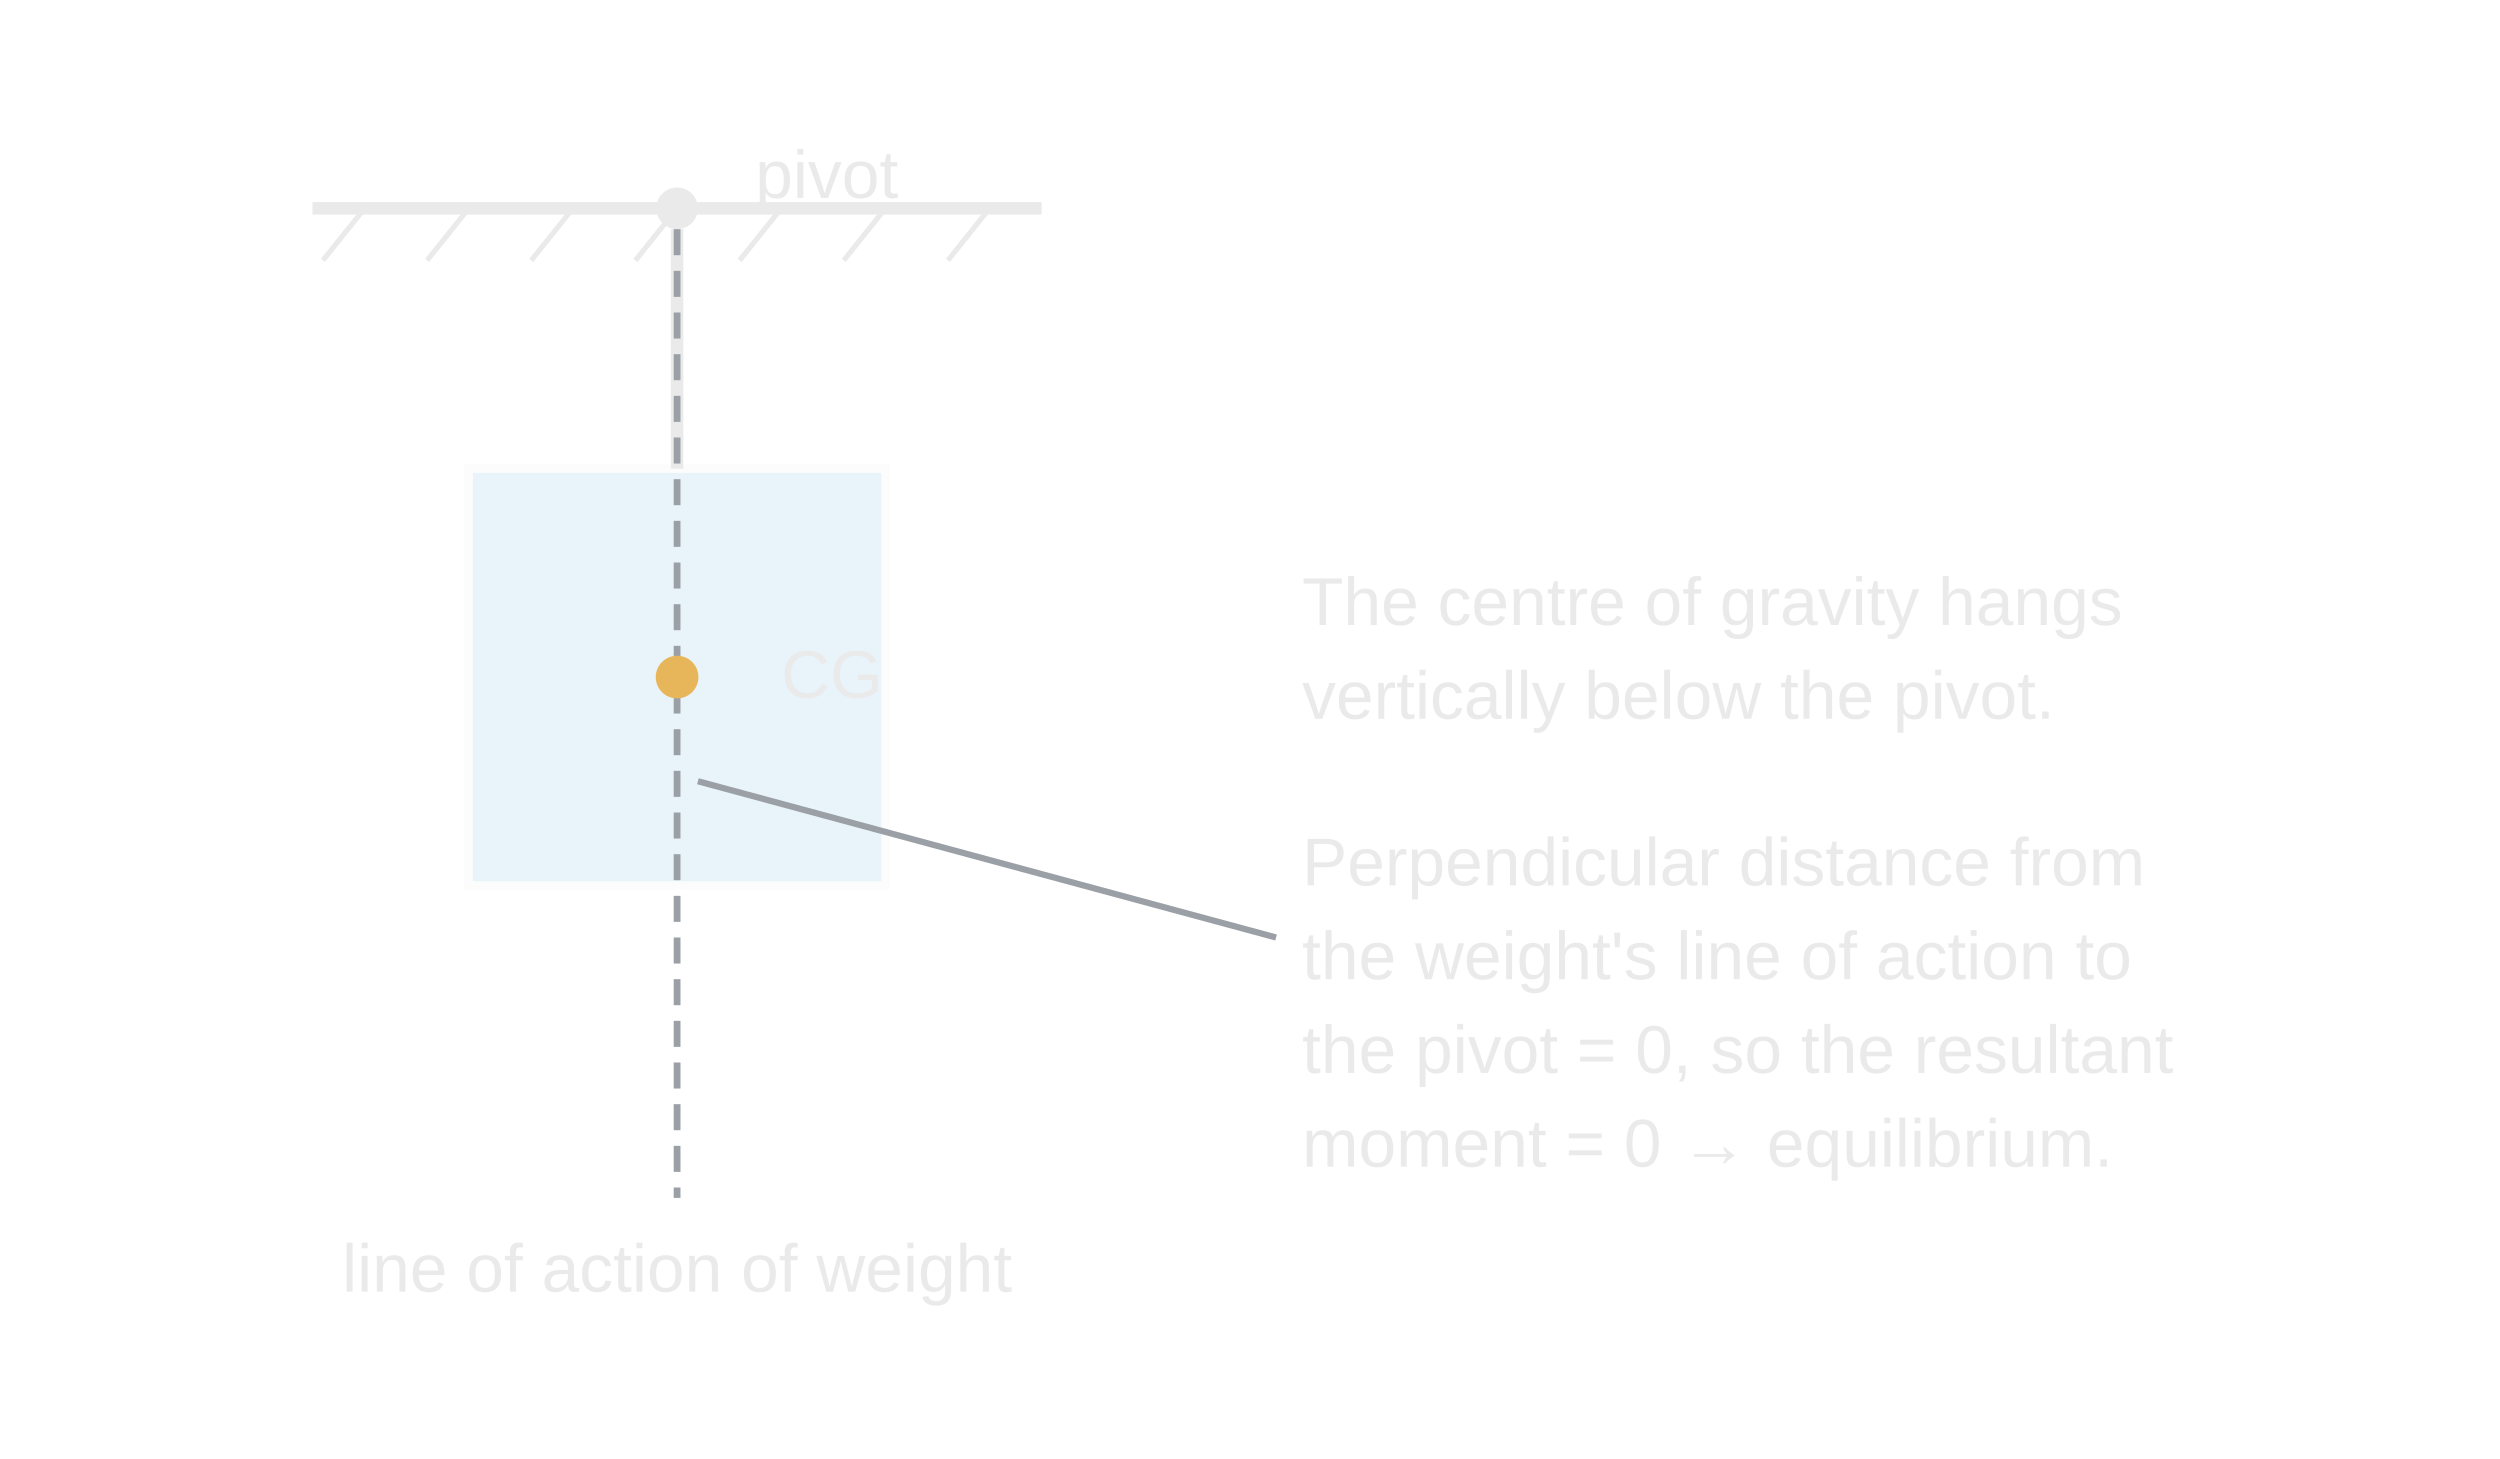
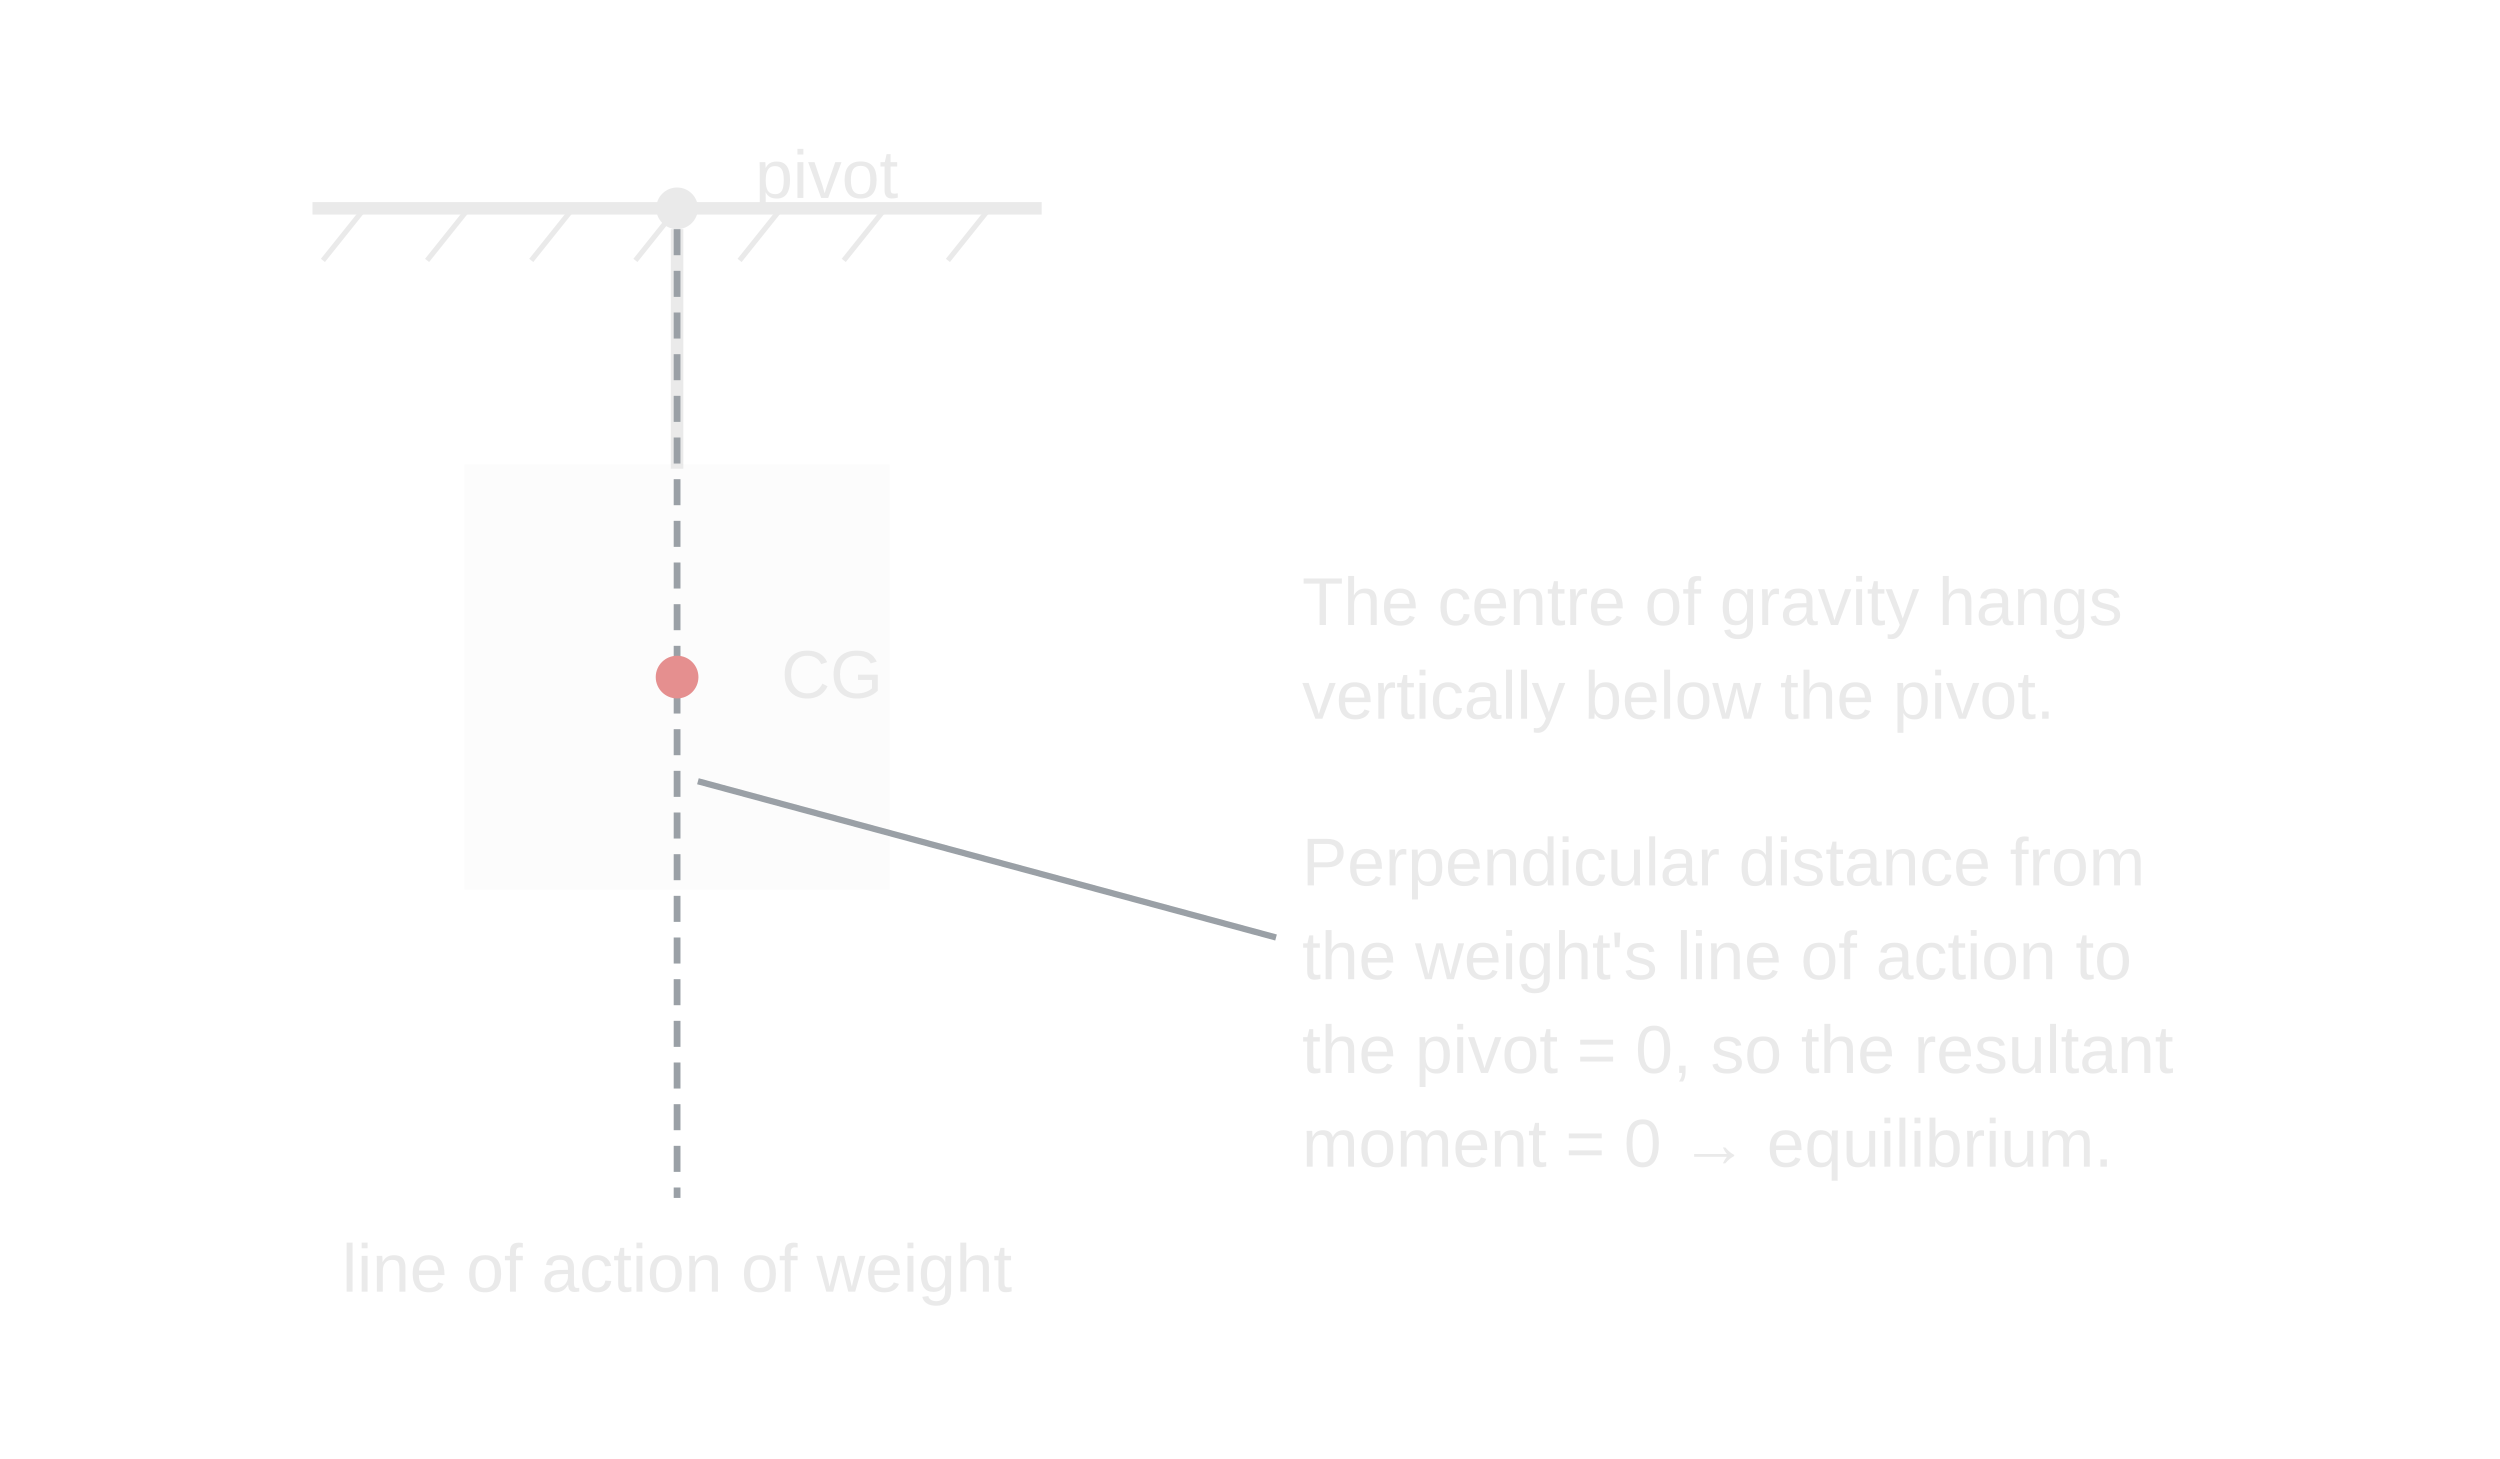
<svg xmlns="http://www.w3.org/2000/svg" viewBox="0 0 480 280" font-family="Segoe UI, Arial, sans-serif">
  <style>
    text { fill:#EAEAEA; }
-     .shape { fill:#6FB7E0; opacity:0.16; stroke:#EAEAEA; stroke-width:1.6; }
+     .shape { fill:#EAEAEA; opacity:0.16; stroke:#EAEAEA; stroke-width:1.6; }
    .support { stroke:#EAEAEA; stroke-width:2.4; fill:none; }
    .plumb { stroke:#9AA0A6; stroke-width:1.3; stroke-dasharray:5 3; fill:none; }
-     .cg { fill:#E8B65A; stroke:#E8B65A; }
+     .cg { fill:#E58F8F; stroke:#E58F8F; }
    .pin { fill:#EAEAEA; }
    .lead { stroke:#9AA0A6; stroke-width:1.2; fill:none; }
    .lbl { font-size:13px; }
  </style>
  <line class="support" x1="60" y1="40" x2="200" y2="40" />
  <g stroke="#EAEAEA" stroke-width="1">
    <line x1="70" y1="40" x2="62" y2="50" />
    <line x1="90" y1="40" x2="82" y2="50" />
    <line x1="110" y1="40" x2="102" y2="50" />
    <line x1="130" y1="40" x2="122" y2="50" />
    <line x1="150" y1="40" x2="142" y2="50" />
    <line x1="170" y1="40" x2="162" y2="50" />
    <line x1="190" y1="40" x2="182" y2="50" />
  </g>
  <circle class="pin" cx="130" cy="40" r="4" />
  <text class="lbl" x="145" y="38">pivot</text>
  <line class="support" x1="130" y1="44" x2="130" y2="90" />
  <rect class="shape" x="90" y="90" width="80" height="80" />
  <line class="plumb" x1="130" y1="44" x2="130" y2="230" />
  <circle class="cg" cx="130" cy="130" r="3.6" />
-   <text class="lbl" x="150" y="134" fill="#E8B65A">CG</text>
+   <text class="lbl" x="150" y="134" fill="#E58F8F">CG</text>
  <text class="lbl" x="250" y="120">The centre of gravity hangs</text>
  <text class="lbl" x="250" y="138">vertically below the pivot.</text>
  <text class="lbl" x="250" y="170">Perpendicular distance from</text>
  <text class="lbl" x="250" y="188">the weight's line of action to</text>
  <text class="lbl" x="250" y="206">the pivot = 0, so the resultant</text>
  <text class="lbl" x="250" y="224">moment = 0 → equilibrium.</text>
  <path class="lead" d="M245,180 L134,150" />
  <text class="lbl" x="130" y="248" text-anchor="middle">line of action of weight</text>
</svg>
